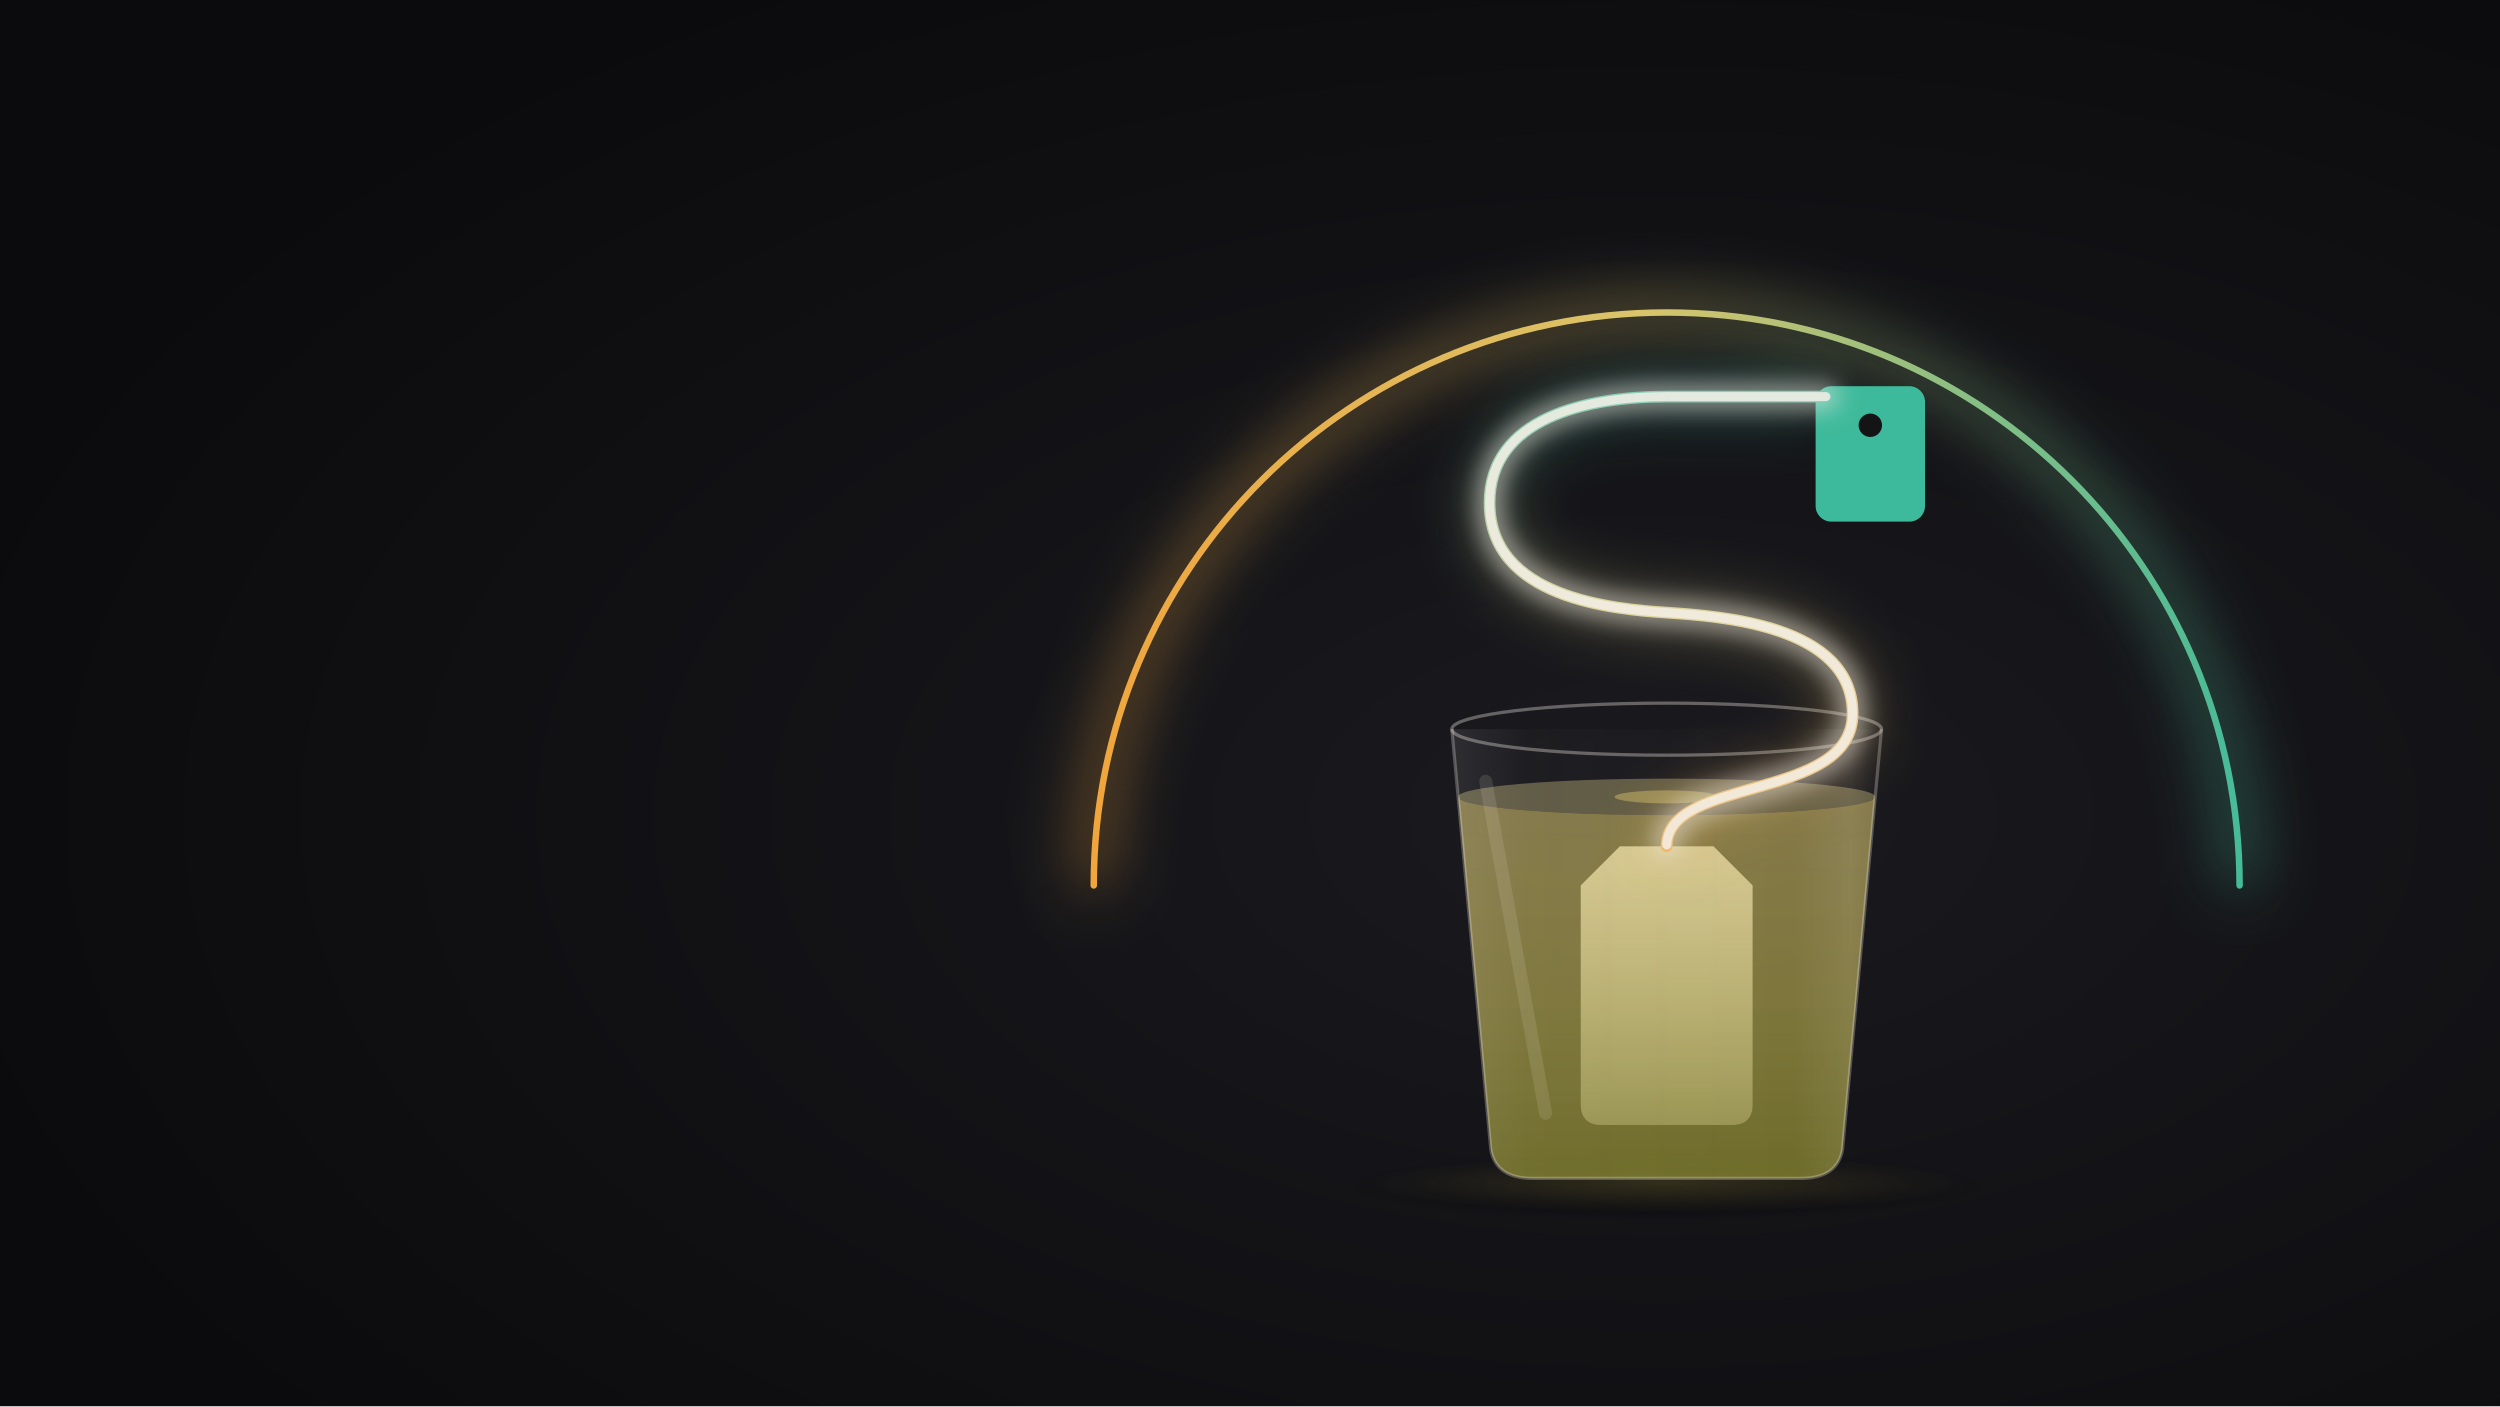
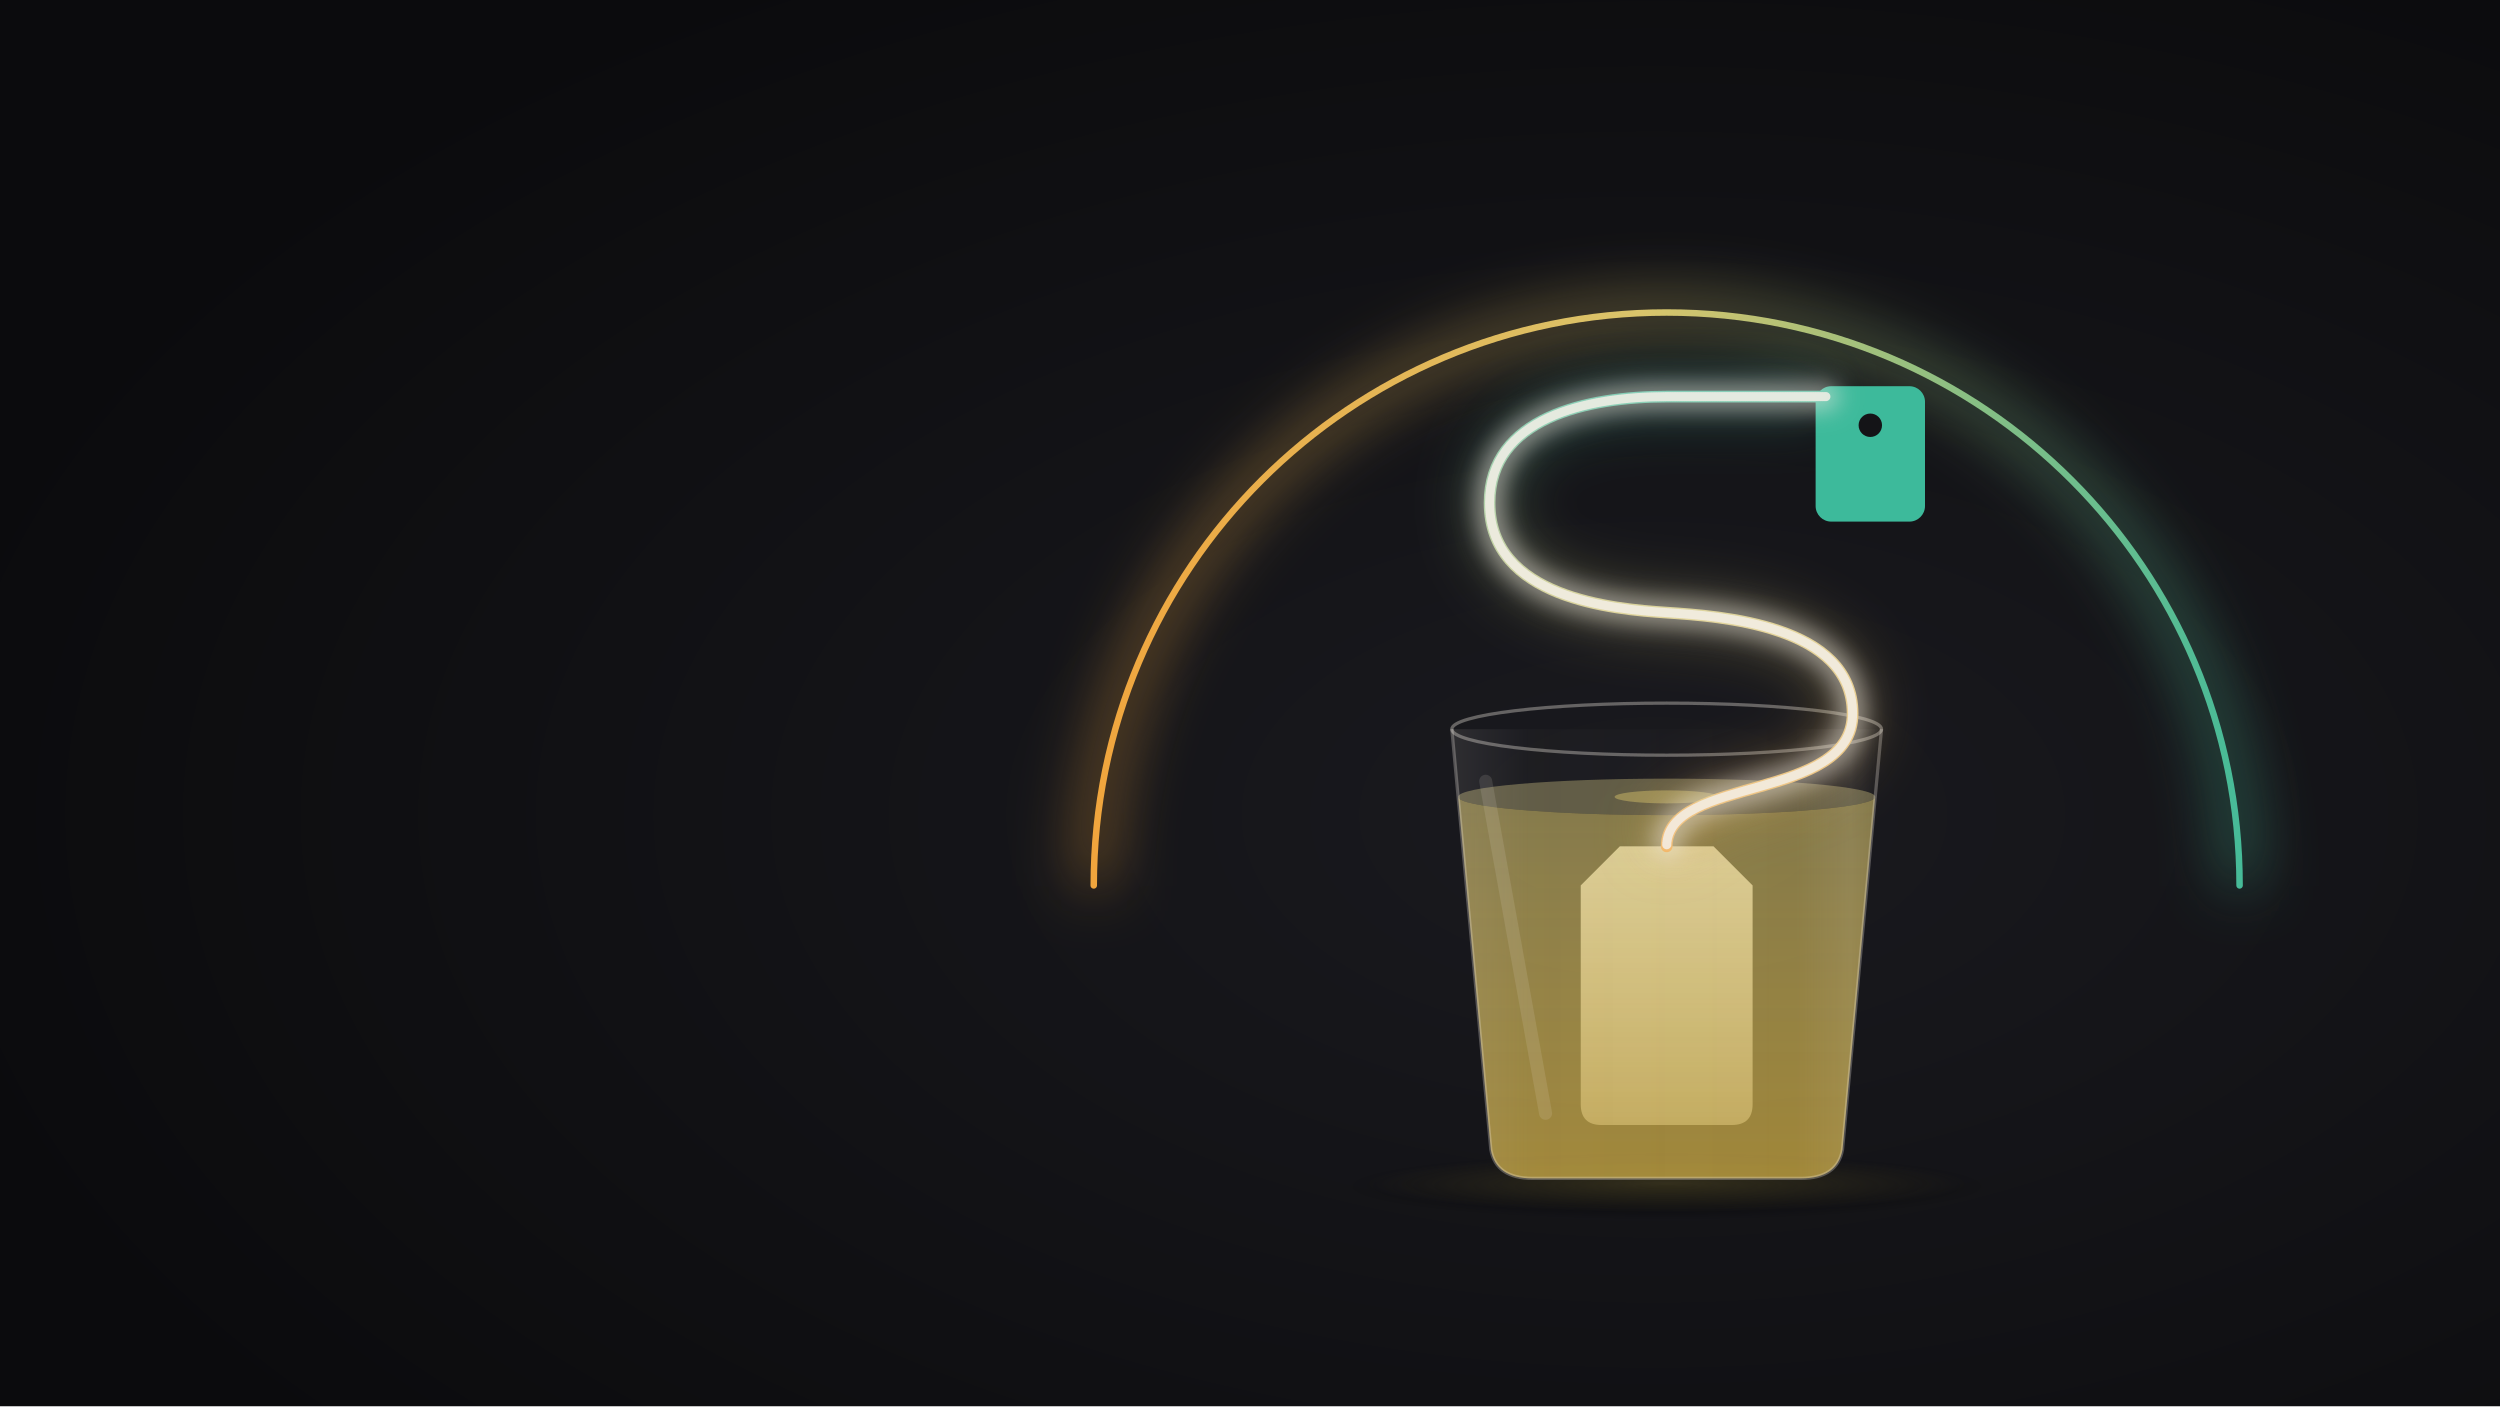
<svg xmlns="http://www.w3.org/2000/svg" viewBox="0 0 1920 1080" width="1920" height="1080">
  <defs>
    <filter id="heroalive-glow" x="-30%" y="-30%" width="160%" height="160%">
      <feGaussianBlur stdDeviation="22" />
    </filter>
    <linearGradient id="heroalive-arcH" gradientUnits="userSpaceOnUse" x1="810" y1="0" x2="1750" y2="0">
      <stop offset="0" stop-color="#F2A33A" />
      <stop offset="0.48" stop-color="#D9C46B" />
      <stop offset="1" stop-color="#3DBA9B" />
    </linearGradient>
    <radialGradient id="heroalive-vig" cx="66%" cy="58%" r="70%">
      <stop offset="0" stop-color="#1A1A1F" />
      <stop offset="1" stop-color="#0B0B0D" />
    </radialGradient>
    <linearGradient id="heroalive-teaL" x1="0" y1="0" x2="0" y2="1">
      <stop offset="0" stop-color="#D9C46B" stop-opacity=".55" />
-       <stop offset="1" stop-color="#7C7A2C" stop-opacity=".85" />
+       <stop offset="1" stop-color="#B89A3E" stop-opacity=".85" />
    </linearGradient>
    <linearGradient id="heroalive-glassH" x1="0" x2="1">
      <stop offset="0" stop-color="#F3EEE6" stop-opacity=".10" />
      <stop offset=".18" stop-color="#F3EEE6" stop-opacity=".02" />
      <stop offset=".8" stop-color="#F3EEE6" stop-opacity="0" />
      <stop offset=".93" stop-color="#F3EEE6" stop-opacity=".08" />
      <stop offset="1" stop-color="#F3EEE6" stop-opacity="0" />
    </linearGradient>
    <radialGradient id="heroalive-shadow">
      <stop offset="0" stop-color="#000" stop-opacity=".8" />
      <stop offset="1" stop-color="#000" stop-opacity="0" />
    </radialGradient>
    <radialGradient id="heroalive-pool" cx="50%" cy="50%" r="50%">
      <stop offset="0" stop-color="#D9C46B" stop-opacity=".22" />
      <stop offset="1" stop-color="#D9C46B" stop-opacity="0" />
    </radialGradient>
    <linearGradient id="heroalive-sH" gradientUnits="userSpaceOnUse" x1="0" y1="650" x2="0" y2="296.4">
      <stop offset="0" stop-color="#F2A33A" />
      <stop offset="0.48" stop-color="#D9C46B" />
      <stop offset="1" stop-color="#3DBA9B" />
    </linearGradient>
    <filter id="heroalive-steamb" x="-50%" y="-20%" width="200%" height="140%">
      <feGaussianBlur stdDeviation="3" />
    </filter>
    <filter id="heroalive-steamb2" x="-20%" y="-20%" width="140%" height="140%">
      <feGaussianBlur stdDeviation="8" />
    </filter>
  </defs>
  <rect width="1920" height="1080" fill="url(#heroalive-vig)" />
  <path d="M840 680 A440 440 0 0 1 1720 680" fill="none" stroke="url(#heroalive-arcH)" stroke-width="22" opacity=".5" filter="url(#heroalive-glow)">
-     <animate attributeName="opacity" values=".28;.62;.28" dur="6s" repeatCount="indefinite" calcMode="spline" keyTimes="0;.5;1" keySplines=".45 0 .55 1;.45 0 .55 1" />
+     <animate attributeName="opacity" values=".35;.9;.35" dur="6s" repeatCount="indefinite" calcMode="spline" keyTimes="0;.5;1" keySplines=".45 0 .55 1;.45 0 .55 1" />
  </path>
  <path d="M840 680 A440 440 0 0 1 1720 680" fill="none" stroke="url(#heroalive-arcH)" stroke-width="5" stroke-linecap="round" />
  <ellipse cx="1280" cy="911" rx="250" ry="26" fill="url(#heroalive-shadow)" />
  <ellipse cx="1280" cy="909" rx="230" ry="22" fill="url(#heroalive-pool)" />
  <path d="M1214.0 680 L1244.0 650 H1316.0 L1346.0 680 V848 Q1346.0 864 1330.0 864 H1230.0 Q1214.0 864 1214.0 848 Z" fill="#F3EEE6" opacity=".92" />
  <path d="M1119.823 612 L1144.959 883 Q1148.959 905 1177.0 905 H1383.0 Q1411.041 905 1415.041 883 L1440.177 612 A160.177 14 0 0 1 1119.823 612 Z" fill="url(#heroalive-teaL)" />
  <ellipse cx="1280" cy="612" rx="160.177" ry="14" fill="#E3D58A" opacity=".35" />
  <path d="M1115.0 560 L1144.959 883 Q1148.959 905 1177.0 905 H1383.0 Q1411.041 905 1415.041 883 L1445.0 560" fill="url(#heroalive-glassH)" stroke="#F3EEE6" stroke-opacity=".28" stroke-width="2.5" />
  <ellipse cx="1280" cy="560" rx="165.0" ry="20" fill="none" stroke="#F3EEE6" stroke-opacity=".35" stroke-width="2.5" />
  <path d="M1141.0 600 L1187.0 855" stroke="#F3EEE6" stroke-opacity=".12" stroke-width="10" stroke-linecap="round" />
  <path d="M1280.0 650.0 C1280.0 595.6 1422.8 616.0 1422.8 548.0 C1422.8 480.0 1320.8 473.2 1280.0 470.5 C1239.2 467.8 1144.0 459.6 1144.0 386.2 C1144.0 320.9 1218.8 304.6 1280.0 304.6 H1402.4" fill="none" stroke="url(#heroalive-sH)" stroke-width="26" opacity=".35" filter="url(#heroalive-glow)">
-     <animate attributeName="opacity" values=".2;.45;.2" dur="6s" begin="-1.5s" repeatCount="indefinite" calcMode="spline" keyTimes="0;.5;1" keySplines=".45 0 .55 1;.45 0 .55 1" />
+     <animate attributeName="opacity" values=".25;.65;.25" dur="6s" begin="-1.5s" repeatCount="indefinite" calcMode="spline" keyTimes="0;.5;1" keySplines=".45 0 .55 1;.45 0 .55 1" />
  </path>
  <path d="M1280.0 650.0 C1280.0 595.6 1422.8 616.0 1422.8 548.0 C1422.8 480.0 1320.8 473.2 1280.0 470.5 C1239.2 467.8 1144.0 459.6 1144.0 386.2 C1144.0 320.9 1218.8 304.6 1280.0 304.6 H1402.4" fill="none" stroke="url(#heroalive-sH)" stroke-width="9" stroke-linecap="round" />
  <ellipse cx="1280" cy="612" rx="40" ry="5" fill="#D9C46B" opacity=".45" />
  <rect x="1394.4" y="296.6" width="84" height="104" rx="12" fill="#3DBA9B" />
  <circle cx="1436.4" cy="326.6" r="9" fill="#141417" />
  <path d="M1280.0 650.0 C1280.0 595.6 1422.8 616.0 1422.8 548.0 C1422.8 480.0 1320.8 473.2 1280.0 470.5 C1239.2 467.8 1144.0 459.6 1144.0 386.2 C1144.0 320.9 1218.8 304.6 1280.0 304.6 H1402.4" fill="none" stroke="#F3EEE6" stroke-width="22" stroke-linecap="round" pathLength="1" stroke-dasharray=".07 1.3" stroke-dashoffset=".1" opacity=".5" filter="url(#heroalive-steamb2)">
    <animate attributeName="stroke-dashoffset" values=".1;-1.0;-1.0" keyTimes="0;.45;1" calcMode="spline" keySplines=".45 0 .55 1;0 0 1 1" dur="6s" begin="1s" repeatCount="indefinite" />
  </path>
  <path d="M1280.0 650.0 C1280.0 595.6 1422.8 616.0 1422.8 548.0 C1422.8 480.0 1320.8 473.2 1280.0 470.5 C1239.2 467.8 1144.0 459.6 1144.0 386.2 C1144.0 320.9 1218.8 304.6 1280.0 304.6 H1402.4" fill="none" stroke="#F3EEE6" stroke-width="7" stroke-linecap="round" pathLength="1" stroke-dasharray=".04 1.3" stroke-dashoffset=".08" opacity=".85">
    <animate attributeName="stroke-dashoffset" values=".08;-1.0;-1.0" keyTimes="0;.45;1" calcMode="spline" keySplines=".45 0 .55 1;0 0 1 1" dur="6s" begin="1s" repeatCount="indefinite" />
  </path>
-   <path d="M1160 548 c-14 -22 14 -40 0 -62" fill="none" stroke="#F3EEE6" stroke-width="6" stroke-linecap="round" opacity="0" filter="url(#heroalive-steamb)">
-     <animate attributeName="opacity" values="0;.32;0" keyTimes="0;.45;1" dur="6s" begin="0s" repeatCount="indefinite" />
-     <animateTransform attributeName="transform" type="translate" values="0 20;0 -24" dur="6s" begin="0s" repeatCount="indefinite" />
+   <path d="M1160 548 c-28 -44 28 -80 0 -124" fill="none" stroke="#F3EEE6" stroke-width="12" stroke-linecap="round" opacity="0" filter="url(#heroalive-steamb)">
+     <animate attributeName="opacity" values="0;.6;0" keyTimes="0;.45;1" dur="6s" begin="0s" repeatCount="indefinite" />
+     <animateTransform attributeName="transform" type="translate" values="0 30;0 -60" dur="6s" begin="0s" repeatCount="indefinite" />
  </path>
-   <path d="M1202 548 c-14 -22 14 -40 0 -62" fill="none" stroke="#F3EEE6" stroke-width="6" stroke-linecap="round" opacity="0" filter="url(#heroalive-steamb)">
-     <animate attributeName="opacity" values="0;.32;0" keyTimes="0;.45;1" dur="6s" begin="-2s" repeatCount="indefinite" />
-     <animateTransform attributeName="transform" type="translate" values="0 20;0 -24" dur="6s" begin="-2s" repeatCount="indefinite" />
+   <path d="M1202 548 c-28 -44 28 -80 0 -124" fill="none" stroke="#F3EEE6" stroke-width="12" stroke-linecap="round" opacity="0" filter="url(#heroalive-steamb)">
+     <animate attributeName="opacity" values="0;.6;0" keyTimes="0;.45;1" dur="6s" begin="-2s" repeatCount="indefinite" />
+     <animateTransform attributeName="transform" type="translate" values="0 30;0 -60" dur="6s" begin="-2s" repeatCount="indefinite" />
  </path>
-   <path d="M1240 548 c-14 -22 14 -40 0 -62" fill="none" stroke="#F3EEE6" stroke-width="6" stroke-linecap="round" opacity="0" filter="url(#heroalive-steamb)">
-     <animate attributeName="opacity" values="0;.32;0" keyTimes="0;.45;1" dur="6s" begin="-4s" repeatCount="indefinite" />
-     <animateTransform attributeName="transform" type="translate" values="0 20;0 -24" dur="6s" begin="-4s" repeatCount="indefinite" />
+   <path d="M1240 548 c-28 -44 28 -80 0 -124" fill="none" stroke="#F3EEE6" stroke-width="12" stroke-linecap="round" opacity="0" filter="url(#heroalive-steamb)">
+     <animate attributeName="opacity" values="0;.6;0" keyTimes="0;.45;1" dur="6s" begin="-4s" repeatCount="indefinite" />
+     <animateTransform attributeName="transform" type="translate" values="0 30;0 -60" dur="6s" begin="-4s" repeatCount="indefinite" />
  </path>
  <circle cx="1162" cy="880" r="4" fill="none" stroke="#F3EEE6" stroke-width="2" opacity="0">
-     <animate attributeName="cy" values="880;626" dur="5s" begin="0.0s" repeatCount="indefinite" />
-     <animate attributeName="opacity" values="0;.6;.6;0" keyTimes="0;.15;.85;1" dur="5s" begin="0.0s" repeatCount="indefinite" />
+     <animate attributeName="cy" values="880;626" dur="6s" begin="0.0s" repeatCount="indefinite" />
+     <animate attributeName="opacity" values="0;.6;.6;0" keyTimes="0;.15;.85;1" dur="6s" begin="0.0s" repeatCount="indefinite" />
  </circle>
  <circle cx="1184" cy="880" r="6" fill="none" stroke="#F3EEE6" stroke-width="2" opacity="0">
-     <animate attributeName="cy" values="880;626" dur="5s" begin="-1.25s" repeatCount="indefinite" />
-     <animate attributeName="opacity" values="0;.6;.6;0" keyTimes="0;.15;.85;1" dur="5s" begin="-1.25s" repeatCount="indefinite" />
+     <animate attributeName="cy" values="880;626" dur="6s" begin="-1.5s" repeatCount="indefinite" />
+     <animate attributeName="opacity" values="0;.6;.6;0" keyTimes="0;.15;.85;1" dur="6s" begin="-1.5s" repeatCount="indefinite" />
  </circle>
  <circle cx="1170" cy="880" r="8.5" fill="none" stroke="#F3EEE6" stroke-width="2" opacity="0">
-     <animate attributeName="cy" values="880;626" dur="5s" begin="-2.5s" repeatCount="indefinite" />
-     <animate attributeName="opacity" values="0;.6;.6;0" keyTimes="0;.15;.85;1" dur="5s" begin="-2.5s" repeatCount="indefinite" />
+     <animate attributeName="cy" values="880;626" dur="6s" begin="-3.0s" repeatCount="indefinite" />
+     <animate attributeName="opacity" values="0;.6;.6;0" keyTimes="0;.15;.85;1" dur="6s" begin="-3.0s" repeatCount="indefinite" />
  </circle>
  <circle cx="1340" cy="880" r="5" fill="none" stroke="#F3EEE6" stroke-width="2" opacity="0">
-     <animate attributeName="cy" values="880;626" dur="5s" begin="-3.75s" repeatCount="indefinite" />
-     <animate attributeName="opacity" values="0;.6;.6;0" keyTimes="0;.15;.85;1" dur="5s" begin="-3.75s" repeatCount="indefinite" />
+     <animate attributeName="cy" values="880;626" dur="6s" begin="-4.5s" repeatCount="indefinite" />
+     <animate attributeName="opacity" values="0;.6;.6;0" keyTimes="0;.15;.85;1" dur="6s" begin="-4.5s" repeatCount="indefinite" />
  </circle>
</svg>
